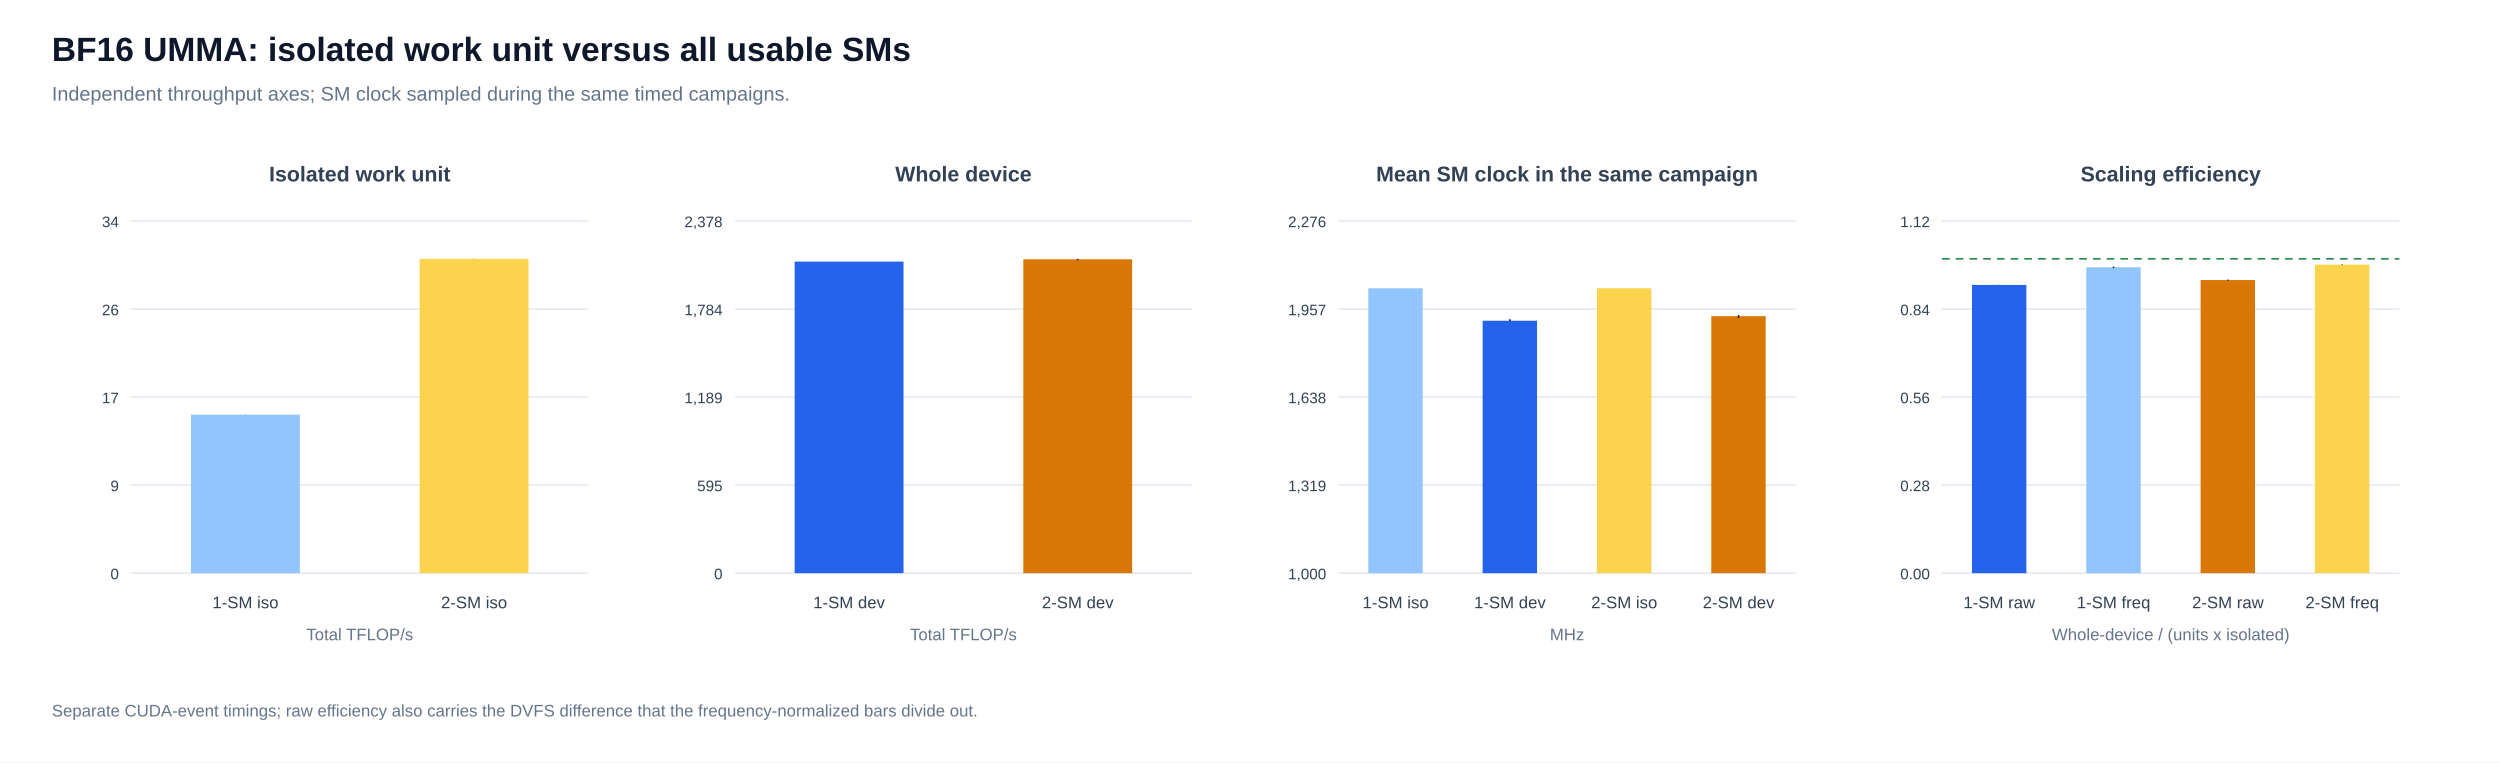
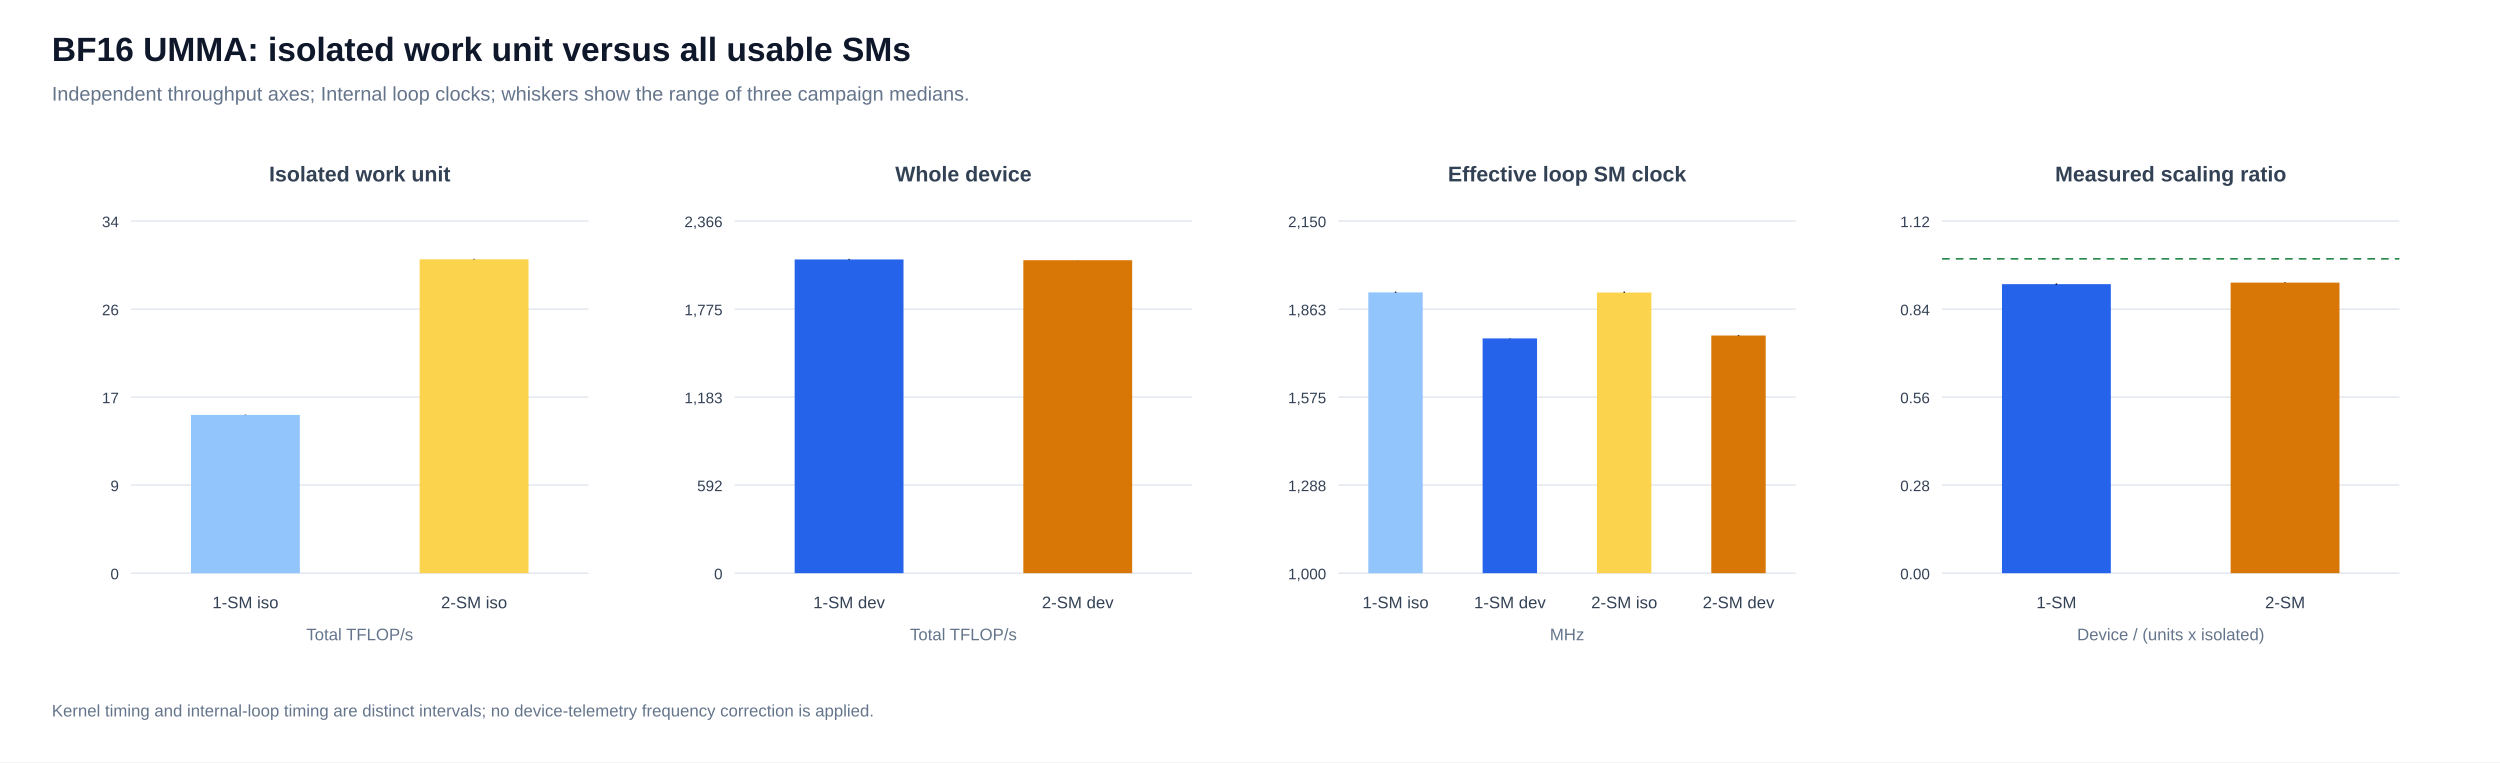
<svg xmlns="http://www.w3.org/2000/svg" width="1640" height="500" viewBox="0 0 1640 500" role="img" aria-label="BF16 UMMA: isolated work unit versus all usable SMs">
  <rect width="100%" height="100%" fill="#ffffff" />
  <text x="34.0" y="40.0" font-family="Arial, sans-serif" font-size="22" fill="#0f172a" font-weight="700">BF16 UMMA: isolated work unit versus all usable SMs</text>
-   <text x="34.0" y="66.0" font-family="Arial, sans-serif" font-size="13" fill="#64748b">Independent throughput axes; SM clock sampled during the same timed campaigns.</text>
+   <text x="34.0" y="66.0" font-family="Arial, sans-serif" font-size="13" fill="#64748b">Independent throughput axes; Internal loop clocks; whiskers show the range of three campaign medians.</text>
  <text x="236.0" y="119.0" font-family="Arial, sans-serif" font-size="14" fill="#334155" text-anchor="middle" font-weight="700">Isolated work unit</text>
  <line x1="86.0" y1="376.0" x2="386.0" y2="376.0" stroke="#e2e8f0" />
  <text x="78.0" y="380.0" font-family="Arial, sans-serif" font-size="10" fill="#334155" text-anchor="end">0</text>
  <line x1="86.0" y1="318.2" x2="386.0" y2="318.2" stroke="#e2e8f0" />
  <text x="78.0" y="322.2" font-family="Arial, sans-serif" font-size="10" fill="#334155" text-anchor="end">9</text>
  <line x1="86.0" y1="260.5" x2="386.0" y2="260.5" stroke="#e2e8f0" />
  <text x="78.0" y="264.5" font-family="Arial, sans-serif" font-size="10" fill="#334155" text-anchor="end">17</text>
  <line x1="86.0" y1="202.8" x2="386.0" y2="202.8" stroke="#e2e8f0" />
  <text x="78.0" y="206.8" font-family="Arial, sans-serif" font-size="10" fill="#334155" text-anchor="end">26</text>
  <line x1="86.0" y1="145.0" x2="386.0" y2="145.0" stroke="#e2e8f0" />
  <text x="78.0" y="149.0" font-family="Arial, sans-serif" font-size="10" fill="#334155" text-anchor="end">34</text>
-   <rect x="125.3" y="272.0" width="71.4" height="104.0" fill="#93c5fd" />
-   <line x1="161.0" y1="272.0" x2="161.0" y2="271.9" stroke="#0f172a" />
+   <rect x="125.3" y="272.2" width="71.4" height="103.8" fill="#93c5fd" />
+   <line x1="161.0" y1="272.3" x2="161.0" y2="272.0" stroke="#0f172a" />
  <text x="161.0" y="399.0" font-family="Arial, sans-serif" font-size="11" fill="#334155" text-anchor="middle">1-SM iso</text>
-   <rect x="275.3" y="169.8" width="71.4" height="206.2" fill="#fcd34d" />
-   <line x1="311.0" y1="169.9" x2="311.0" y2="169.8" stroke="#0f172a" />
+   <rect x="275.3" y="170.1" width="71.4" height="205.9" fill="#fcd34d" />
+   <line x1="311.0" y1="170.2" x2="311.0" y2="169.8" stroke="#0f172a" />
  <text x="311.0" y="399.0" font-family="Arial, sans-serif" font-size="11" fill="#334155" text-anchor="middle">2-SM iso</text>
  <text x="236.0" y="420.0" font-family="Arial, sans-serif" font-size="11" fill="#64748b" text-anchor="middle">Total TFLOP/s</text>
  <text x="632.0" y="119.0" font-family="Arial, sans-serif" font-size="14" fill="#334155" text-anchor="middle" font-weight="700">Whole device</text>
  <line x1="482.0" y1="376.0" x2="782.0" y2="376.0" stroke="#e2e8f0" />
  <text x="474.0" y="380.0" font-family="Arial, sans-serif" font-size="10" fill="#334155" text-anchor="end">0</text>
  <line x1="482.0" y1="318.2" x2="782.0" y2="318.2" stroke="#e2e8f0" />
-   <text x="474.0" y="322.2" font-family="Arial, sans-serif" font-size="10" fill="#334155" text-anchor="end">595</text>
+   <text x="474.0" y="322.2" font-family="Arial, sans-serif" font-size="10" fill="#334155" text-anchor="end">592</text>
  <line x1="482.0" y1="260.5" x2="782.0" y2="260.5" stroke="#e2e8f0" />
-   <text x="474.0" y="264.5" font-family="Arial, sans-serif" font-size="10" fill="#334155" text-anchor="end">1,189</text>
+   <text x="474.0" y="264.5" font-family="Arial, sans-serif" font-size="10" fill="#334155" text-anchor="end">1,183</text>
  <line x1="482.0" y1="202.8" x2="782.0" y2="202.8" stroke="#e2e8f0" />
-   <text x="474.0" y="206.8" font-family="Arial, sans-serif" font-size="10" fill="#334155" text-anchor="end">1,784</text>
+   <text x="474.0" y="206.8" font-family="Arial, sans-serif" font-size="10" fill="#334155" text-anchor="end">1,775</text>
  <line x1="482.0" y1="145.0" x2="782.0" y2="145.0" stroke="#e2e8f0" />
-   <text x="474.0" y="149.0" font-family="Arial, sans-serif" font-size="10" fill="#334155" text-anchor="end">2,378</text>
-   <rect x="521.3" y="171.6" width="71.4" height="204.4" fill="#2563eb" />
-   <line x1="557.0" y1="171.6" x2="557.0" y2="171.6" stroke="#0f172a" />
+   <text x="474.0" y="149.0" font-family="Arial, sans-serif" font-size="10" fill="#334155" text-anchor="end">2,366</text>
+   <rect x="521.3" y="170.2" width="71.4" height="205.8" fill="#2563eb" />
+   <line x1="557.0" y1="170.4" x2="557.0" y2="169.8" stroke="#0f172a" />
  <text x="557.0" y="399.0" font-family="Arial, sans-serif" font-size="11" fill="#334155" text-anchor="middle">1-SM dev</text>
-   <rect x="671.3" y="170.1" width="71.4" height="205.9" fill="#d97706" />
-   <line x1="707.0" y1="170.7" x2="707.0" y2="169.8" stroke="#0f172a" />
+   <rect x="671.3" y="170.7" width="71.4" height="205.3" fill="#d97706" />
+   <line x1="707.0" y1="170.8" x2="707.0" y2="170.7" stroke="#0f172a" />
  <text x="707.0" y="399.0" font-family="Arial, sans-serif" font-size="11" fill="#334155" text-anchor="middle">2-SM dev</text>
  <text x="632.0" y="420.0" font-family="Arial, sans-serif" font-size="11" fill="#64748b" text-anchor="middle">Total TFLOP/s</text>
-   <text x="1028.0" y="119.0" font-family="Arial, sans-serif" font-size="14" fill="#334155" text-anchor="middle" font-weight="700">Mean SM clock in the same campaign</text>
+   <text x="1028.0" y="119.0" font-family="Arial, sans-serif" font-size="14" fill="#334155" text-anchor="middle" font-weight="700">Effective loop SM clock</text>
  <line x1="878.0" y1="376.0" x2="1178.0" y2="376.0" stroke="#e2e8f0" />
  <text x="870.0" y="380.0" font-family="Arial, sans-serif" font-size="10" fill="#334155" text-anchor="end">1,000</text>
  <line x1="878.0" y1="318.2" x2="1178.0" y2="318.2" stroke="#e2e8f0" />
-   <text x="870.0" y="322.2" font-family="Arial, sans-serif" font-size="10" fill="#334155" text-anchor="end">1,319</text>
+   <text x="870.0" y="322.2" font-family="Arial, sans-serif" font-size="10" fill="#334155" text-anchor="end">1,288</text>
  <line x1="878.0" y1="260.5" x2="1178.0" y2="260.5" stroke="#e2e8f0" />
-   <text x="870.0" y="264.5" font-family="Arial, sans-serif" font-size="10" fill="#334155" text-anchor="end">1,638</text>
+   <text x="870.0" y="264.5" font-family="Arial, sans-serif" font-size="10" fill="#334155" text-anchor="end">1,575</text>
  <line x1="878.0" y1="202.8" x2="1178.0" y2="202.8" stroke="#e2e8f0" />
-   <text x="870.0" y="206.8" font-family="Arial, sans-serif" font-size="10" fill="#334155" text-anchor="end">1,957</text>
+   <text x="870.0" y="206.8" font-family="Arial, sans-serif" font-size="10" fill="#334155" text-anchor="end">1,863</text>
  <line x1="878.0" y1="145.0" x2="1178.0" y2="145.0" stroke="#e2e8f0" />
-   <text x="870.0" y="149.0" font-family="Arial, sans-serif" font-size="10" fill="#334155" text-anchor="end">2,276</text>
-   <rect x="897.6" y="189.1" width="35.7" height="186.9" fill="#93c5fd" />
-   <line x1="915.5" y1="189.1" x2="915.5" y2="189.1" stroke="#0f172a" />
+   <text x="870.0" y="149.0" font-family="Arial, sans-serif" font-size="10" fill="#334155" text-anchor="end">2,150</text>
+   <rect x="897.6" y="191.8" width="35.7" height="184.2" fill="#93c5fd" />
+   <line x1="915.5" y1="192.1" x2="915.5" y2="191.3" stroke="#0f172a" />
  <text x="915.5" y="399.0" font-family="Arial, sans-serif" font-size="11" fill="#334155" text-anchor="middle">1-SM iso</text>
-   <rect x="972.6" y="210.4" width="35.7" height="165.6" fill="#2563eb" />
-   <line x1="990.5" y1="210.8" x2="990.5" y2="209.4" stroke="#0f172a" />
+   <rect x="972.6" y="222.0" width="35.7" height="154.0" fill="#2563eb" />
+   <line x1="990.5" y1="222.1" x2="990.5" y2="221.8" stroke="#0f172a" />
  <text x="990.5" y="399.0" font-family="Arial, sans-serif" font-size="11" fill="#334155" text-anchor="middle">1-SM dev</text>
-   <rect x="1047.6" y="189.1" width="35.7" height="186.9" fill="#fcd34d" />
-   <line x1="1065.5" y1="189.1" x2="1065.5" y2="189.1" stroke="#0f172a" />
+   <rect x="1047.6" y="191.9" width="35.7" height="184.1" fill="#fcd34d" />
+   <line x1="1065.5" y1="192.1" x2="1065.5" y2="191.3" stroke="#0f172a" />
  <text x="1065.5" y="399.0" font-family="Arial, sans-serif" font-size="11" fill="#334155" text-anchor="middle">2-SM iso</text>
-   <rect x="1122.6" y="207.4" width="35.7" height="168.6" fill="#d97706" />
-   <line x1="1140.5" y1="208.5" x2="1140.5" y2="206.7" stroke="#0f172a" />
+   <rect x="1122.6" y="220.1" width="35.7" height="155.9" fill="#d97706" />
+   <line x1="1140.5" y1="220.4" x2="1140.5" y2="219.9" stroke="#0f172a" />
  <text x="1140.5" y="399.0" font-family="Arial, sans-serif" font-size="11" fill="#334155" text-anchor="middle">2-SM dev</text>
  <text x="1028.0" y="420.0" font-family="Arial, sans-serif" font-size="11" fill="#64748b" text-anchor="middle">MHz</text>
-   <text x="1424.0" y="119.0" font-family="Arial, sans-serif" font-size="14" fill="#334155" text-anchor="middle" font-weight="700">Scaling efficiency</text>
+   <text x="1424.0" y="119.0" font-family="Arial, sans-serif" font-size="14" fill="#334155" text-anchor="middle" font-weight="700">Measured scaling ratio</text>
  <line x1="1274.0" y1="376.0" x2="1574.0" y2="376.0" stroke="#e2e8f0" />
  <text x="1266.0" y="380.0" font-family="Arial, sans-serif" font-size="10" fill="#334155" text-anchor="end">0.00</text>
  <line x1="1274.0" y1="318.2" x2="1574.0" y2="318.2" stroke="#e2e8f0" />
  <text x="1266.0" y="322.2" font-family="Arial, sans-serif" font-size="10" fill="#334155" text-anchor="end">0.28</text>
  <line x1="1274.0" y1="260.5" x2="1574.0" y2="260.5" stroke="#e2e8f0" />
  <text x="1266.0" y="264.5" font-family="Arial, sans-serif" font-size="10" fill="#334155" text-anchor="end">0.56</text>
  <line x1="1274.0" y1="202.8" x2="1574.0" y2="202.8" stroke="#e2e8f0" />
  <text x="1266.0" y="206.8" font-family="Arial, sans-serif" font-size="10" fill="#334155" text-anchor="end">0.84</text>
  <line x1="1274.0" y1="145.0" x2="1574.0" y2="145.0" stroke="#e2e8f0" />
  <text x="1266.0" y="149.0" font-family="Arial, sans-serif" font-size="10" fill="#334155" text-anchor="end">1.12</text>
  <line x1="1274.0" y1="169.8" x2="1574.0" y2="169.8" stroke="#15803d" stroke-dasharray="5 4" />
-   <rect x="1293.6" y="186.9" width="35.7" height="189.1" fill="#2563eb" />
-   <line x1="1311.5" y1="186.9" x2="1311.5" y2="186.8" stroke="#0f172a" />
-   <text x="1311.5" y="399.0" font-family="Arial, sans-serif" font-size="11" fill="#334155" text-anchor="middle">1-SM raw</text>
-   <rect x="1368.6" y="175.3" width="35.7" height="200.7" fill="#93c5fd" />
-   <line x1="1386.5" y1="175.9" x2="1386.5" y2="174.9" stroke="#0f172a" />
-   <text x="1386.5" y="399.0" font-family="Arial, sans-serif" font-size="11" fill="#334155" text-anchor="middle">1-SM freq</text>
-   <rect x="1443.6" y="183.7" width="35.7" height="192.3" fill="#d97706" />
-   <line x1="1461.5" y1="184.1" x2="1461.5" y2="183.4" stroke="#0f172a" />
-   <text x="1461.5" y="399.0" font-family="Arial, sans-serif" font-size="11" fill="#334155" text-anchor="middle">2-SM raw</text>
-   <rect x="1518.6" y="173.6" width="35.7" height="202.4" fill="#fcd34d" />
-   <line x1="1536.5" y1="173.9" x2="1536.5" y2="173.5" stroke="#0f172a" />
-   <text x="1536.5" y="399.0" font-family="Arial, sans-serif" font-size="11" fill="#334155" text-anchor="middle">2-SM freq</text>
-   <text x="1424.0" y="420.0" font-family="Arial, sans-serif" font-size="11" fill="#64748b" text-anchor="middle">Whole-device / (units x isolated)</text>
-   <text x="34.0" y="470.0" font-family="Arial, sans-serif" font-size="11" fill="#64748b">Separate CUDA-event timings; raw efficiency also carries the DVFS difference that the frequency-normalized bars divide out.</text>
+   <rect x="1313.3" y="186.4" width="71.4" height="189.6" fill="#2563eb" />
+   <line x1="1349.0" y1="186.9" x2="1349.0" y2="185.9" stroke="#0f172a" />
+   <text x="1349.0" y="399.0" font-family="Arial, sans-serif" font-size="11" fill="#334155" text-anchor="middle">1-SM</text>
+   <rect x="1463.3" y="185.4" width="71.4" height="190.6" fill="#d97706" />
+   <line x1="1499.0" y1="185.6" x2="1499.0" y2="185.2" stroke="#0f172a" />
+   <text x="1499.0" y="399.0" font-family="Arial, sans-serif" font-size="11" fill="#334155" text-anchor="middle">2-SM</text>
+   <text x="1424.0" y="420.0" font-family="Arial, sans-serif" font-size="11" fill="#64748b" text-anchor="middle">Device / (units x isolated)</text>
+   <text x="34.0" y="470.0" font-family="Arial, sans-serif" font-size="11" fill="#64748b">Kernel timing and internal-loop timing are distinct intervals; no device-telemetry frequency correction is applied.</text>
</svg>
